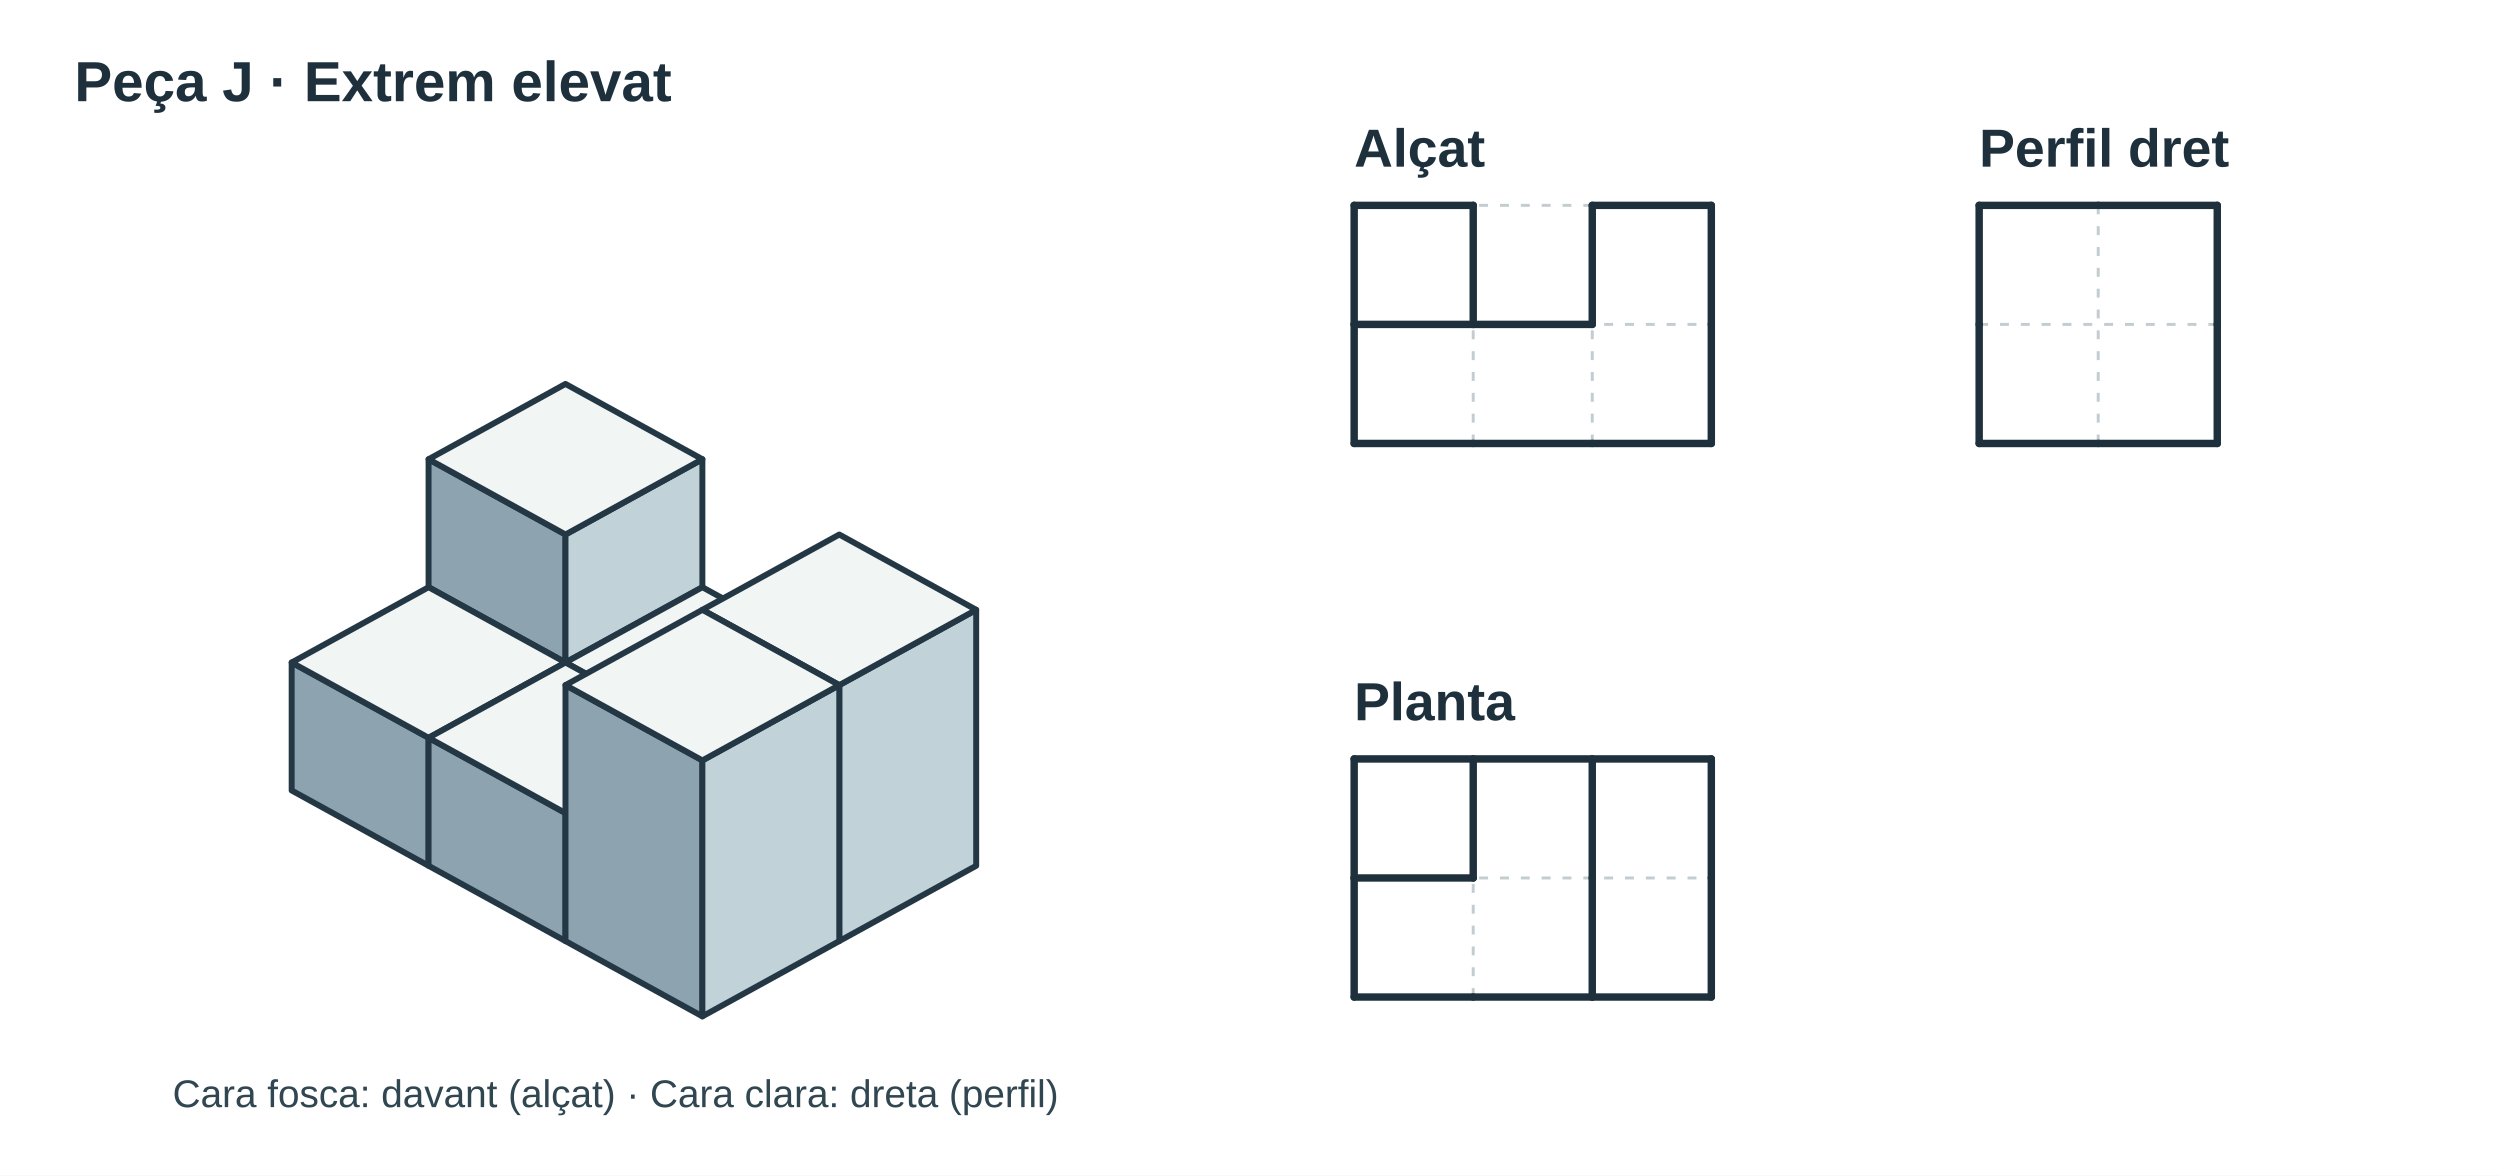
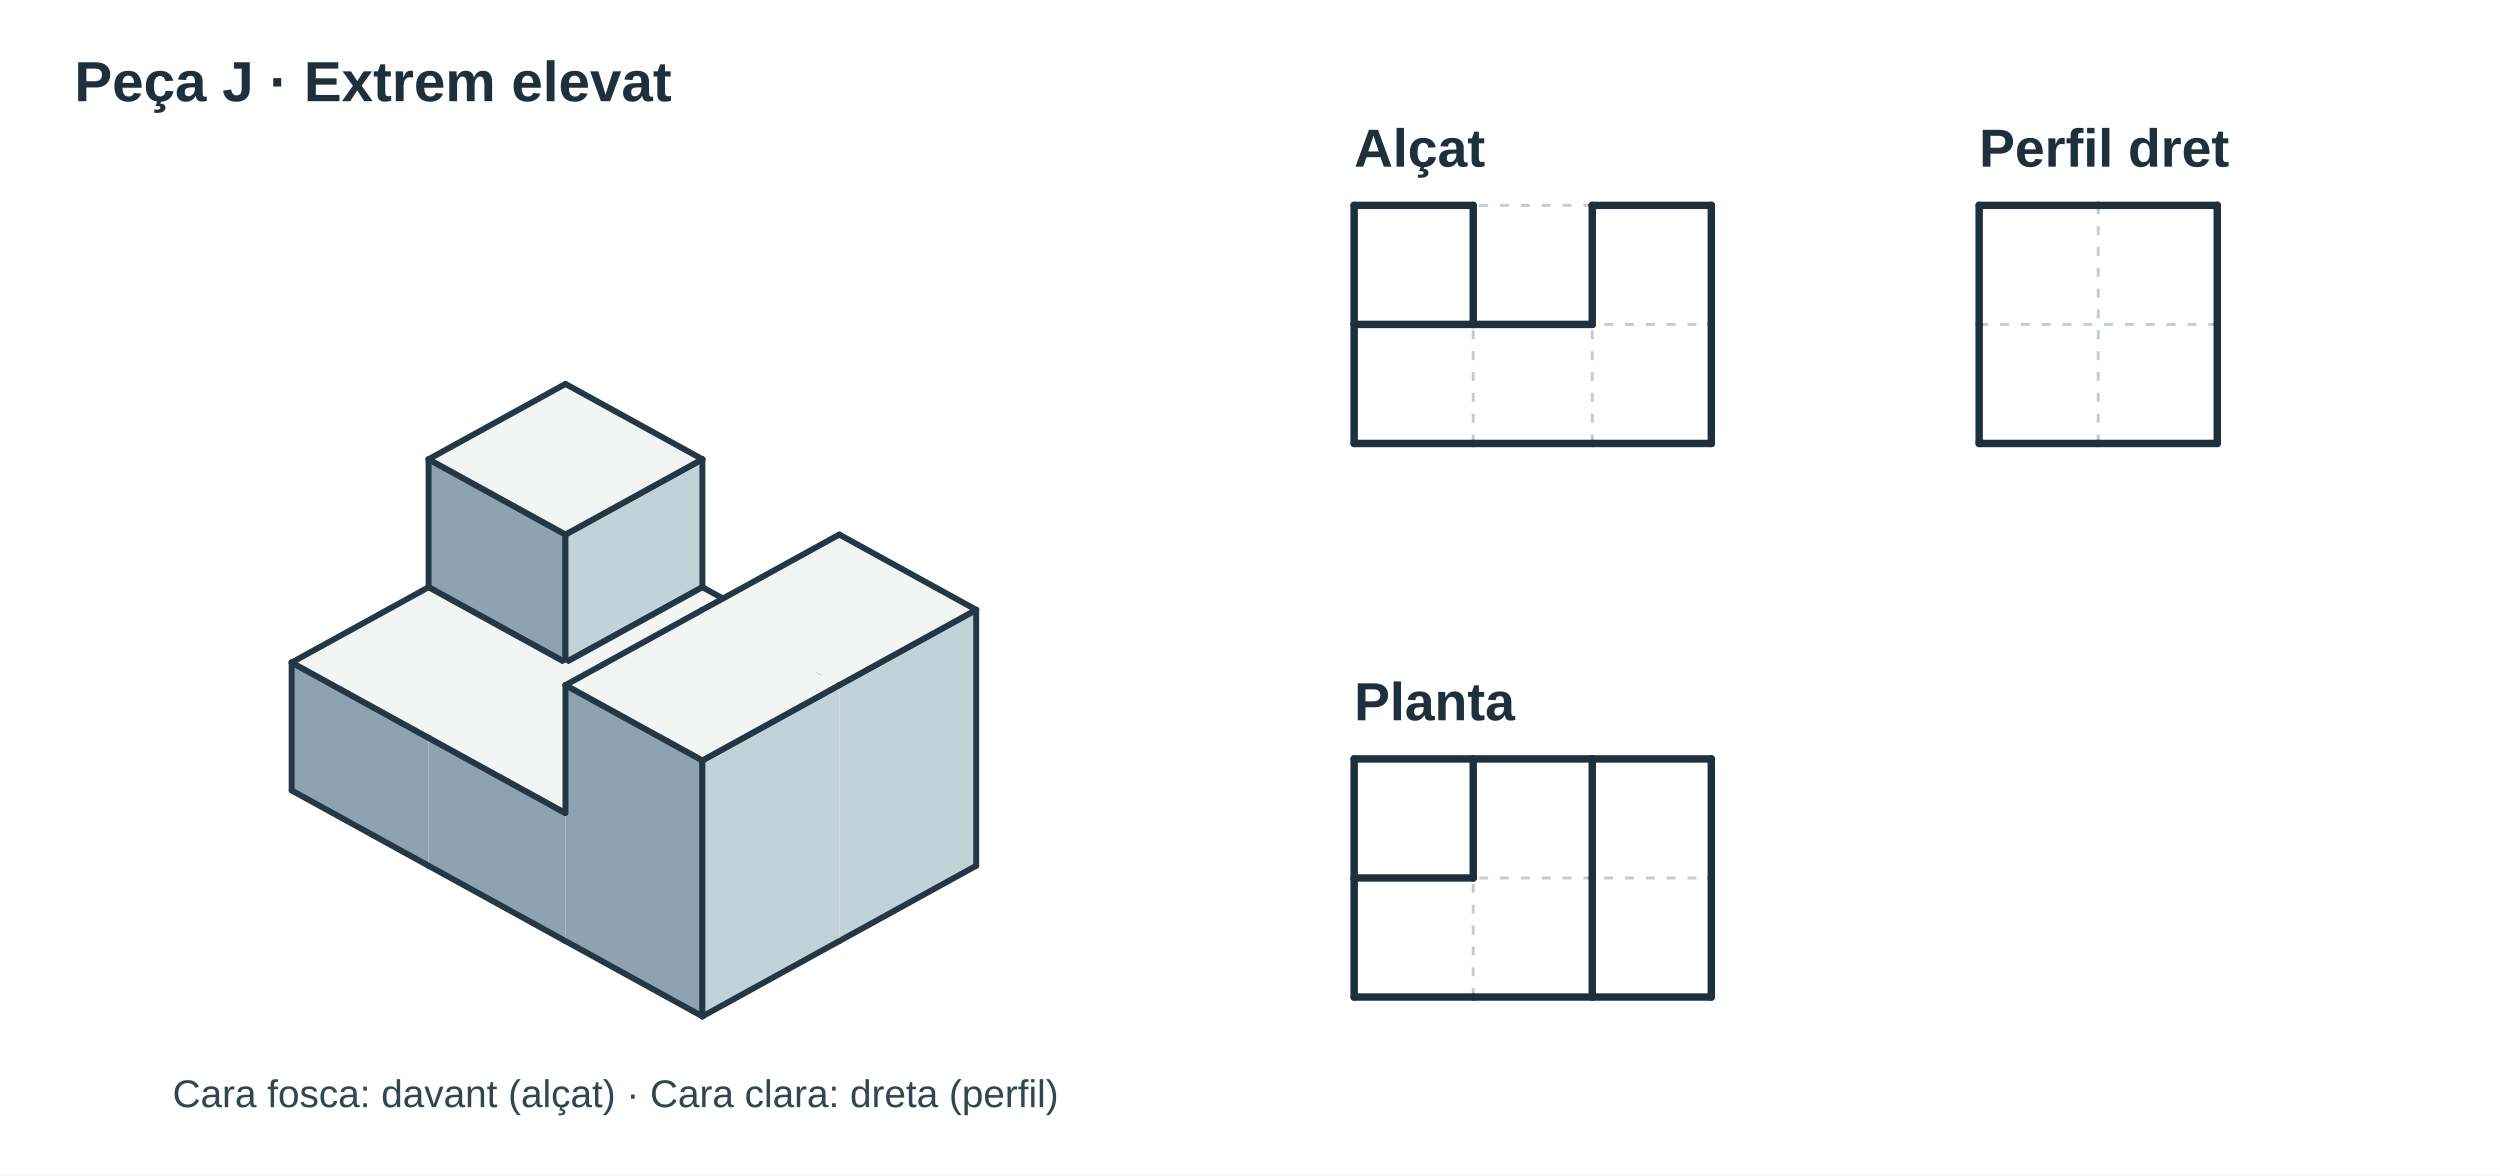
<svg xmlns="http://www.w3.org/2000/svg" width="840" height="395" viewBox="0 0 840 395" role="img" aria-labelledby="title desc">
  <rect width="840" height="395" fill="white" />
  <text x="25" y="34" font-family="Arial,sans-serif" font-size="19" font-weight="bold" fill="#1d303c">Peça J · Extrem elevat</text>
  <text x="58" y="372" font-family="Arial,sans-serif" font-size="13" fill="#304650">Cara fosca: davant (alçat) · Cara clara: dreta (perfil)</text>
-   <polygon points="144.0,154.3 190.0,179.6 190.0,222.6 144.0,197.3" fill="#8da4b0" stroke="#243744" stroke-width="2" stroke-linejoin="round" />
-   <polygon points="190.0,179.6 236.0,154.3 236.0,197.3 190.0,222.6" fill="#c2d2d9" stroke="#243744" stroke-width="2" stroke-linejoin="round" />
-   <polygon points="144.0,154.3 190.0,179.6 236.0,154.3 190.0,129.0" fill="#f1f5f4" stroke="#243744" stroke-width="2" stroke-linejoin="round" />
-   <polygon points="190.0,222.6 236.0,247.9 282.0,222.6 236.0,197.3" fill="#f1f5f4" stroke="#243744" stroke-width="2" stroke-linejoin="round" />
-   <polygon points="282.0,230.2 328.0,204.9 328.0,290.9 282.0,316.2" fill="#c2d2d9" stroke="#243744" stroke-width="2" stroke-linejoin="round" />
-   <polygon points="236.0,204.9 282.0,230.2 328.0,204.9 282.0,179.6" fill="#f1f5f4" stroke="#243744" stroke-width="2" stroke-linejoin="round" />
-   <polygon points="98.0,222.6 144.0,247.9 144.0,290.9 98.0,265.6" fill="#8da4b0" stroke="#243744" stroke-width="2" stroke-linejoin="round" />
-   <polygon points="98.0,222.6 144.0,247.9 190.0,222.6 144.0,197.3" fill="#f1f5f4" stroke="#243744" stroke-width="2" stroke-linejoin="round" />
-   <polygon points="144.0,247.9 190.0,273.2 190.0,316.2 144.0,290.9" fill="#8da4b0" stroke="#243744" stroke-width="2" stroke-linejoin="round" />
-   <polygon points="144.0,247.9 190.0,273.2 236.0,247.9 190.0,222.6" fill="#f1f5f4" stroke="#243744" stroke-width="2" stroke-linejoin="round" />
-   <polygon points="190.0,230.2 236.0,255.5 236.0,341.5 190.0,316.2" fill="#8da4b0" stroke="#243744" stroke-width="2" stroke-linejoin="round" />
-   <polygon points="236.0,255.5 282.0,230.2 282.0,316.2 236.0,341.5" fill="#c2d2d9" stroke="#243744" stroke-width="2" stroke-linejoin="round" />
-   <polygon points="190.0,230.2 236.0,255.5 282.0,230.2 236.0,204.9" fill="#f1f5f4" stroke="#243744" stroke-width="2" stroke-linejoin="round" />
+   <polygon points="144.0,154.3 190.0,179.6 190.0,222.6 144.0,197.3" fill="#8da4b0" />
+   <line x1="144.0" y1="154.3" x2="190.0" y2="179.6" stroke="#243744" stroke-width="2" stroke-linecap="round" />
+   <line x1="190.0" y1="179.6" x2="190.0" y2="222.6" stroke="#243744" stroke-width="2" stroke-linecap="round" />
+   <line x1="190.0" y1="222.6" x2="144.0" y2="197.3" stroke="#243744" stroke-width="2" stroke-linecap="round" />
+   <line x1="144.0" y1="197.3" x2="144.0" y2="154.3" stroke="#243744" stroke-width="2" stroke-linecap="round" />
+   <polygon points="190.0,179.6 236.0,154.3 236.0,197.3 190.0,222.6" fill="#c2d2d9" />
+   <line x1="190.0" y1="179.6" x2="236.0" y2="154.3" stroke="#243744" stroke-width="2" stroke-linecap="round" />
+   <line x1="236.0" y1="154.3" x2="236.0" y2="197.3" stroke="#243744" stroke-width="2" stroke-linecap="round" />
+   <line x1="236.0" y1="197.3" x2="190.0" y2="222.6" stroke="#243744" stroke-width="2" stroke-linecap="round" />
+   <line x1="190.0" y1="222.6" x2="190.0" y2="179.6" stroke="#243744" stroke-width="2" stroke-linecap="round" />
+   <polygon points="144.0,154.3 190.0,179.6 236.0,154.3 190.0,129.0" fill="#f1f5f4" />
+   <line x1="144.0" y1="154.3" x2="190.0" y2="179.6" stroke="#243744" stroke-width="2" stroke-linecap="round" />
+   <line x1="190.0" y1="179.6" x2="236.0" y2="154.3" stroke="#243744" stroke-width="2" stroke-linecap="round" />
+   <line x1="236.0" y1="154.3" x2="190.0" y2="129.0" stroke="#243744" stroke-width="2" stroke-linecap="round" />
+   <line x1="190.0" y1="129.0" x2="144.0" y2="154.3" stroke="#243744" stroke-width="2" stroke-linecap="round" />
+   <polygon points="190.0,222.6 236.0,247.9 282.0,222.6 236.0,197.3" fill="#f1f5f4" />
+   <line x1="236.0" y1="247.9" x2="282.0" y2="222.6" stroke="#243744" stroke-width="2" stroke-linecap="round" />
+   <line x1="282.0" y1="222.6" x2="236.0" y2="197.3" stroke="#243744" stroke-width="2" stroke-linecap="round" />
+   <line x1="236.0" y1="197.3" x2="190.0" y2="222.6" stroke="#243744" stroke-width="2" stroke-linecap="round" />
+   <polygon points="282.0,230.2 328.0,204.9 328.0,290.9 282.0,316.2" fill="#c2d2d9" />
+   <line x1="282.0" y1="230.2" x2="328.0" y2="204.9" stroke="#243744" stroke-width="2" stroke-linecap="round" />
+   <line x1="328.0" y1="204.9" x2="328.0" y2="290.9" stroke="#243744" stroke-width="2" stroke-linecap="round" />
+   <line x1="328.0" y1="290.9" x2="282.0" y2="316.2" stroke="#243744" stroke-width="2" stroke-linecap="round" />
+   <polygon points="236.0,204.9 282.0,230.2 328.0,204.9 282.0,179.6" fill="#f1f5f4" />
+   <line x1="282.0" y1="230.2" x2="328.0" y2="204.9" stroke="#243744" stroke-width="2" stroke-linecap="round" />
+   <line x1="328.0" y1="204.9" x2="282.0" y2="179.6" stroke="#243744" stroke-width="2" stroke-linecap="round" />
+   <line x1="282.0" y1="179.6" x2="236.0" y2="204.9" stroke="#243744" stroke-width="2" stroke-linecap="round" />
+   <polygon points="98.0,222.6 144.0,247.9 144.0,290.9 98.0,265.6" fill="#8da4b0" />
+   <line x1="98.0" y1="222.6" x2="144.0" y2="247.9" stroke="#243744" stroke-width="2" stroke-linecap="round" />
+   <line x1="144.0" y1="290.9" x2="98.0" y2="265.6" stroke="#243744" stroke-width="2" stroke-linecap="round" />
+   <line x1="98.0" y1="265.6" x2="98.0" y2="222.6" stroke="#243744" stroke-width="2" stroke-linecap="round" />
+   <polygon points="98.0,222.6 144.0,247.9 190.0,222.6 144.0,197.3" fill="#f1f5f4" />
+   <line x1="98.0" y1="222.6" x2="144.0" y2="247.9" stroke="#243744" stroke-width="2" stroke-linecap="round" />
+   <line x1="190.0" y1="222.6" x2="144.0" y2="197.3" stroke="#243744" stroke-width="2" stroke-linecap="round" />
+   <line x1="144.0" y1="197.3" x2="98.0" y2="222.6" stroke="#243744" stroke-width="2" stroke-linecap="round" />
+   <polygon points="144.0,247.9 190.0,273.2 190.0,316.2 144.0,290.9" fill="#8da4b0" />
+   <line x1="144.0" y1="247.9" x2="190.0" y2="273.2" stroke="#243744" stroke-width="2" stroke-linecap="round" />
+   <line x1="190.0" y1="316.2" x2="144.0" y2="290.9" stroke="#243744" stroke-width="2" stroke-linecap="round" />
+   <polygon points="144.0,247.9 190.0,273.2 236.0,247.9 190.0,222.6" fill="#f1f5f4" />
+   <line x1="144.0" y1="247.9" x2="190.0" y2="273.2" stroke="#243744" stroke-width="2" stroke-linecap="round" />
+   <line x1="190.0" y1="273.2" x2="236.0" y2="247.9" stroke="#243744" stroke-width="2" stroke-linecap="round" />
+   <polygon points="190.0,230.2 236.0,255.5 236.0,341.5 190.0,316.2" fill="#8da4b0" />
+   <line x1="190.0" y1="230.2" x2="236.0" y2="255.5" stroke="#243744" stroke-width="2" stroke-linecap="round" />
+   <line x1="236.0" y1="255.5" x2="236.0" y2="341.5" stroke="#243744" stroke-width="2" stroke-linecap="round" />
+   <line x1="236.0" y1="341.5" x2="190.0" y2="316.2" stroke="#243744" stroke-width="2" stroke-linecap="round" />
+   <line x1="190.0" y1="273.2" x2="190.0" y2="230.2" stroke="#243744" stroke-width="2" stroke-linecap="round" />
+   <polygon points="236.0,255.5 282.0,230.2 282.0,316.2 236.0,341.5" fill="#c2d2d9" />
+   <line x1="236.0" y1="255.5" x2="282.0" y2="230.2" stroke="#243744" stroke-width="2" stroke-linecap="round" />
+   <line x1="282.0" y1="316.2" x2="236.0" y2="341.5" stroke="#243744" stroke-width="2" stroke-linecap="round" />
+   <line x1="236.0" y1="341.5" x2="236.0" y2="255.5" stroke="#243744" stroke-width="2" stroke-linecap="round" />
+   <polygon points="190.0,230.2 236.0,255.5 282.0,230.2 236.0,204.9" fill="#f1f5f4" />
+   <line x1="190.0" y1="230.2" x2="236.0" y2="255.5" stroke="#243744" stroke-width="2" stroke-linecap="round" />
+   <line x1="236.0" y1="255.5" x2="282.0" y2="230.2" stroke="#243744" stroke-width="2" stroke-linecap="round" />
+   <line x1="236.0" y1="204.9" x2="190.0" y2="230.2" stroke="#243744" stroke-width="2" stroke-linecap="round" />
  <text x="455" y="56" font-family="Arial,sans-serif" font-size="18" font-weight="bold" fill="#1d303c">Alçat</text>
  <text x="665" y="56" font-family="Arial,sans-serif" font-size="18" font-weight="bold" fill="#1d303c">Perfil dret</text>
  <text x="455" y="242" font-family="Arial,sans-serif" font-size="18" font-weight="bold" fill="#1d303c">Planta</text>
  <line x1="455" y1="69" x2="455" y2="149" stroke="#c3cdd1" stroke-width="1" stroke-dasharray="3 4" />
  <line x1="495" y1="69" x2="495" y2="149" stroke="#c3cdd1" stroke-width="1" stroke-dasharray="3 4" />
  <line x1="535" y1="69" x2="535" y2="149" stroke="#c3cdd1" stroke-width="1" stroke-dasharray="3 4" />
  <line x1="575" y1="69" x2="575" y2="149" stroke="#c3cdd1" stroke-width="1" stroke-dasharray="3 4" />
  <line x1="455" y1="69" x2="575" y2="69" stroke="#c3cdd1" stroke-width="1" stroke-dasharray="3 4" />
  <line x1="455" y1="109" x2="575" y2="109" stroke="#c3cdd1" stroke-width="1" stroke-dasharray="3 4" />
  <line x1="455" y1="149" x2="575" y2="149" stroke="#c3cdd1" stroke-width="1" stroke-dasharray="3 4" />
-   <line x1="455" y1="69" x2="495" y2="69" stroke="#1d303c" stroke-width="2.5" stroke-linecap="round" />
-   <line x1="455" y1="69" x2="455" y2="109" stroke="#1d303c" stroke-width="2.5" stroke-linecap="round" />
-   <line x1="495" y1="69" x2="495" y2="109" stroke="#1d303c" stroke-width="2.5" stroke-linecap="round" />
-   <line x1="535" y1="69" x2="575" y2="69" stroke="#1d303c" stroke-width="2.5" stroke-linecap="round" />
-   <line x1="535" y1="69" x2="535" y2="109" stroke="#1d303c" stroke-width="2.5" stroke-linecap="round" />
-   <line x1="575" y1="69" x2="575" y2="109" stroke="#1d303c" stroke-width="2.5" stroke-linecap="round" />
-   <line x1="455" y1="109" x2="495" y2="109" stroke="#1d303c" stroke-width="2.5" stroke-linecap="round" />
-   <line x1="455" y1="109" x2="455" y2="149" stroke="#1d303c" stroke-width="2.5" stroke-linecap="round" />
-   <line x1="455" y1="149" x2="495" y2="149" stroke="#1d303c" stroke-width="2.5" stroke-linecap="round" />
-   <line x1="495" y1="109" x2="535" y2="109" stroke="#1d303c" stroke-width="2.5" stroke-linecap="round" />
-   <line x1="495" y1="149" x2="535" y2="149" stroke="#1d303c" stroke-width="2.5" stroke-linecap="round" />
-   <line x1="535" y1="149" x2="575" y2="149" stroke="#1d303c" stroke-width="2.5" stroke-linecap="round" />
-   <line x1="575" y1="109" x2="575" y2="149" stroke="#1d303c" stroke-width="2.5" stroke-linecap="round" />
  <line x1="665" y1="69" x2="665" y2="149" stroke="#c3cdd1" stroke-width="1" stroke-dasharray="3 4" />
  <line x1="705" y1="69" x2="705" y2="149" stroke="#c3cdd1" stroke-width="1" stroke-dasharray="3 4" />
  <line x1="745" y1="69" x2="745" y2="149" stroke="#c3cdd1" stroke-width="1" stroke-dasharray="3 4" />
  <line x1="665" y1="69" x2="745" y2="69" stroke="#c3cdd1" stroke-width="1" stroke-dasharray="3 4" />
  <line x1="665" y1="109" x2="745" y2="109" stroke="#c3cdd1" stroke-width="1" stroke-dasharray="3 4" />
  <line x1="665" y1="149" x2="745" y2="149" stroke="#c3cdd1" stroke-width="1" stroke-dasharray="3 4" />
-   <line x1="665" y1="69" x2="705" y2="69" stroke="#1d303c" stroke-width="2.5" stroke-linecap="round" />
-   <line x1="665" y1="69" x2="665" y2="109" stroke="#1d303c" stroke-width="2.5" stroke-linecap="round" />
-   <line x1="705" y1="69" x2="745" y2="69" stroke="#1d303c" stroke-width="2.5" stroke-linecap="round" />
-   <line x1="745" y1="69" x2="745" y2="109" stroke="#1d303c" stroke-width="2.5" stroke-linecap="round" />
-   <line x1="665" y1="109" x2="665" y2="149" stroke="#1d303c" stroke-width="2.5" stroke-linecap="round" />
-   <line x1="665" y1="149" x2="705" y2="149" stroke="#1d303c" stroke-width="2.5" stroke-linecap="round" />
-   <line x1="705" y1="149" x2="745" y2="149" stroke="#1d303c" stroke-width="2.5" stroke-linecap="round" />
-   <line x1="745" y1="109" x2="745" y2="149" stroke="#1d303c" stroke-width="2.5" stroke-linecap="round" />
  <line x1="455" y1="255" x2="455" y2="335" stroke="#c3cdd1" stroke-width="1" stroke-dasharray="3 4" />
  <line x1="495" y1="255" x2="495" y2="335" stroke="#c3cdd1" stroke-width="1" stroke-dasharray="3 4" />
  <line x1="535" y1="255" x2="535" y2="335" stroke="#c3cdd1" stroke-width="1" stroke-dasharray="3 4" />
  <line x1="575" y1="255" x2="575" y2="335" stroke="#c3cdd1" stroke-width="1" stroke-dasharray="3 4" />
  <line x1="455" y1="255" x2="575" y2="255" stroke="#c3cdd1" stroke-width="1" stroke-dasharray="3 4" />
  <line x1="455" y1="295" x2="575" y2="295" stroke="#c3cdd1" stroke-width="1" stroke-dasharray="3 4" />
  <line x1="455" y1="335" x2="575" y2="335" stroke="#c3cdd1" stroke-width="1" stroke-dasharray="3 4" />
-   <line x1="455" y1="255" x2="495" y2="255" stroke="#1d303c" stroke-width="2.5" stroke-linecap="round" />
-   <line x1="455" y1="255" x2="455" y2="295" stroke="#1d303c" stroke-width="2.5" stroke-linecap="round" />
-   <line x1="495" y1="255" x2="535" y2="255" stroke="#1d303c" stroke-width="2.5" stroke-linecap="round" />
-   <line x1="495" y1="255" x2="495" y2="295" stroke="#1d303c" stroke-width="2.5" stroke-linecap="round" />
-   <line x1="535" y1="255" x2="575" y2="255" stroke="#1d303c" stroke-width="2.5" stroke-linecap="round" />
-   <line x1="535" y1="255" x2="535" y2="295" stroke="#1d303c" stroke-width="2.5" stroke-linecap="round" />
-   <line x1="575" y1="255" x2="575" y2="295" stroke="#1d303c" stroke-width="2.5" stroke-linecap="round" />
-   <line x1="455" y1="295" x2="495" y2="295" stroke="#1d303c" stroke-width="2.5" stroke-linecap="round" />
-   <line x1="455" y1="295" x2="455" y2="335" stroke="#1d303c" stroke-width="2.5" stroke-linecap="round" />
-   <line x1="455" y1="335" x2="495" y2="335" stroke="#1d303c" stroke-width="2.5" stroke-linecap="round" />
-   <line x1="495" y1="335" x2="535" y2="335" stroke="#1d303c" stroke-width="2.5" stroke-linecap="round" />
-   <line x1="535" y1="295" x2="535" y2="335" stroke="#1d303c" stroke-width="2.5" stroke-linecap="round" />
-   <line x1="535" y1="335" x2="575" y2="335" stroke="#1d303c" stroke-width="2.5" stroke-linecap="round" />
-   <line x1="575" y1="295" x2="575" y2="335" stroke="#1d303c" stroke-width="2.5" stroke-linecap="round" />
+   <line x1="455.0" y1="69.0" x2="455.0" y2="109.0" stroke="#1d303c" stroke-width="2.5" stroke-linecap="round" />
+   <line x1="455.0" y1="69.0" x2="495.0" y2="69.0" stroke="#1d303c" stroke-width="2.5" stroke-linecap="round" />
+   <line x1="455.0" y1="109.0" x2="455.0" y2="149.0" stroke="#1d303c" stroke-width="2.5" stroke-linecap="round" />
+   <line x1="455.0" y1="109.0" x2="495.0" y2="109.0" stroke="#1d303c" stroke-width="2.5" stroke-linecap="round" />
+   <line x1="455.0" y1="149.0" x2="495.0" y2="149.0" stroke="#1d303c" stroke-width="2.5" stroke-linecap="round" />
+   <line x1="495.0" y1="69.0" x2="495.0" y2="109.0" stroke="#1d303c" stroke-width="2.5" stroke-linecap="round" />
+   <line x1="495.0" y1="109.0" x2="535.0" y2="109.0" stroke="#1d303c" stroke-width="2.5" stroke-linecap="round" />
+   <line x1="495.0" y1="149.0" x2="535.0" y2="149.0" stroke="#1d303c" stroke-width="2.5" stroke-linecap="round" />
+   <line x1="535.0" y1="69.0" x2="535.0" y2="109.0" stroke="#1d303c" stroke-width="2.5" stroke-linecap="round" />
+   <line x1="535.0" y1="69.0" x2="575.0" y2="69.0" stroke="#1d303c" stroke-width="2.5" stroke-linecap="round" />
+   <line x1="535.0" y1="149.0" x2="575.0" y2="149.0" stroke="#1d303c" stroke-width="2.5" stroke-linecap="round" />
+   <line x1="575.0" y1="69.0" x2="575.0" y2="109.0" stroke="#1d303c" stroke-width="2.5" stroke-linecap="round" />
+   <line x1="575.0" y1="109.0" x2="575.0" y2="149.0" stroke="#1d303c" stroke-width="2.5" stroke-linecap="round" />
+   <line x1="665.0" y1="69.0" x2="665.0" y2="109.0" stroke="#1d303c" stroke-width="2.5" stroke-linecap="round" />
+   <line x1="665.0" y1="69.0" x2="705.0" y2="69.0" stroke="#1d303c" stroke-width="2.5" stroke-linecap="round" />
+   <line x1="665.0" y1="109.0" x2="665.0" y2="149.0" stroke="#1d303c" stroke-width="2.5" stroke-linecap="round" />
+   <line x1="665.0" y1="149.0" x2="705.0" y2="149.0" stroke="#1d303c" stroke-width="2.5" stroke-linecap="round" />
+   <line x1="705.0" y1="69.0" x2="745.0" y2="69.0" stroke="#1d303c" stroke-width="2.5" stroke-linecap="round" />
+   <line x1="705.0" y1="149.0" x2="745.0" y2="149.0" stroke="#1d303c" stroke-width="2.5" stroke-linecap="round" />
+   <line x1="745.0" y1="69.0" x2="745.0" y2="109.0" stroke="#1d303c" stroke-width="2.5" stroke-linecap="round" />
+   <line x1="745.0" y1="109.0" x2="745.0" y2="149.0" stroke="#1d303c" stroke-width="2.5" stroke-linecap="round" />
+   <line x1="455.0" y1="255.0" x2="455.0" y2="295.0" stroke="#1d303c" stroke-width="2.5" stroke-linecap="round" />
+   <line x1="455.0" y1="255.0" x2="495.0" y2="255.0" stroke="#1d303c" stroke-width="2.5" stroke-linecap="round" />
+   <line x1="455.0" y1="295.0" x2="455.0" y2="335.0" stroke="#1d303c" stroke-width="2.5" stroke-linecap="round" />
+   <line x1="455.0" y1="295.0" x2="495.0" y2="295.0" stroke="#1d303c" stroke-width="2.5" stroke-linecap="round" />
+   <line x1="455.0" y1="335.0" x2="495.0" y2="335.0" stroke="#1d303c" stroke-width="2.5" stroke-linecap="round" />
+   <line x1="495.0" y1="255.0" x2="495.0" y2="295.0" stroke="#1d303c" stroke-width="2.5" stroke-linecap="round" />
+   <line x1="495.0" y1="255.0" x2="535.0" y2="255.0" stroke="#1d303c" stroke-width="2.5" stroke-linecap="round" />
+   <line x1="495.0" y1="335.0" x2="535.0" y2="335.0" stroke="#1d303c" stroke-width="2.5" stroke-linecap="round" />
+   <line x1="535.0" y1="255.0" x2="535.0" y2="295.0" stroke="#1d303c" stroke-width="2.5" stroke-linecap="round" />
+   <line x1="535.0" y1="255.0" x2="575.0" y2="255.0" stroke="#1d303c" stroke-width="2.5" stroke-linecap="round" />
+   <line x1="535.0" y1="295.0" x2="535.0" y2="335.0" stroke="#1d303c" stroke-width="2.5" stroke-linecap="round" />
+   <line x1="535.0" y1="335.0" x2="575.0" y2="335.0" stroke="#1d303c" stroke-width="2.5" stroke-linecap="round" />
+   <line x1="575.0" y1="255.0" x2="575.0" y2="295.0" stroke="#1d303c" stroke-width="2.5" stroke-linecap="round" />
+   <line x1="575.0" y1="295.0" x2="575.0" y2="335.0" stroke="#1d303c" stroke-width="2.5" stroke-linecap="round" />
</svg>
